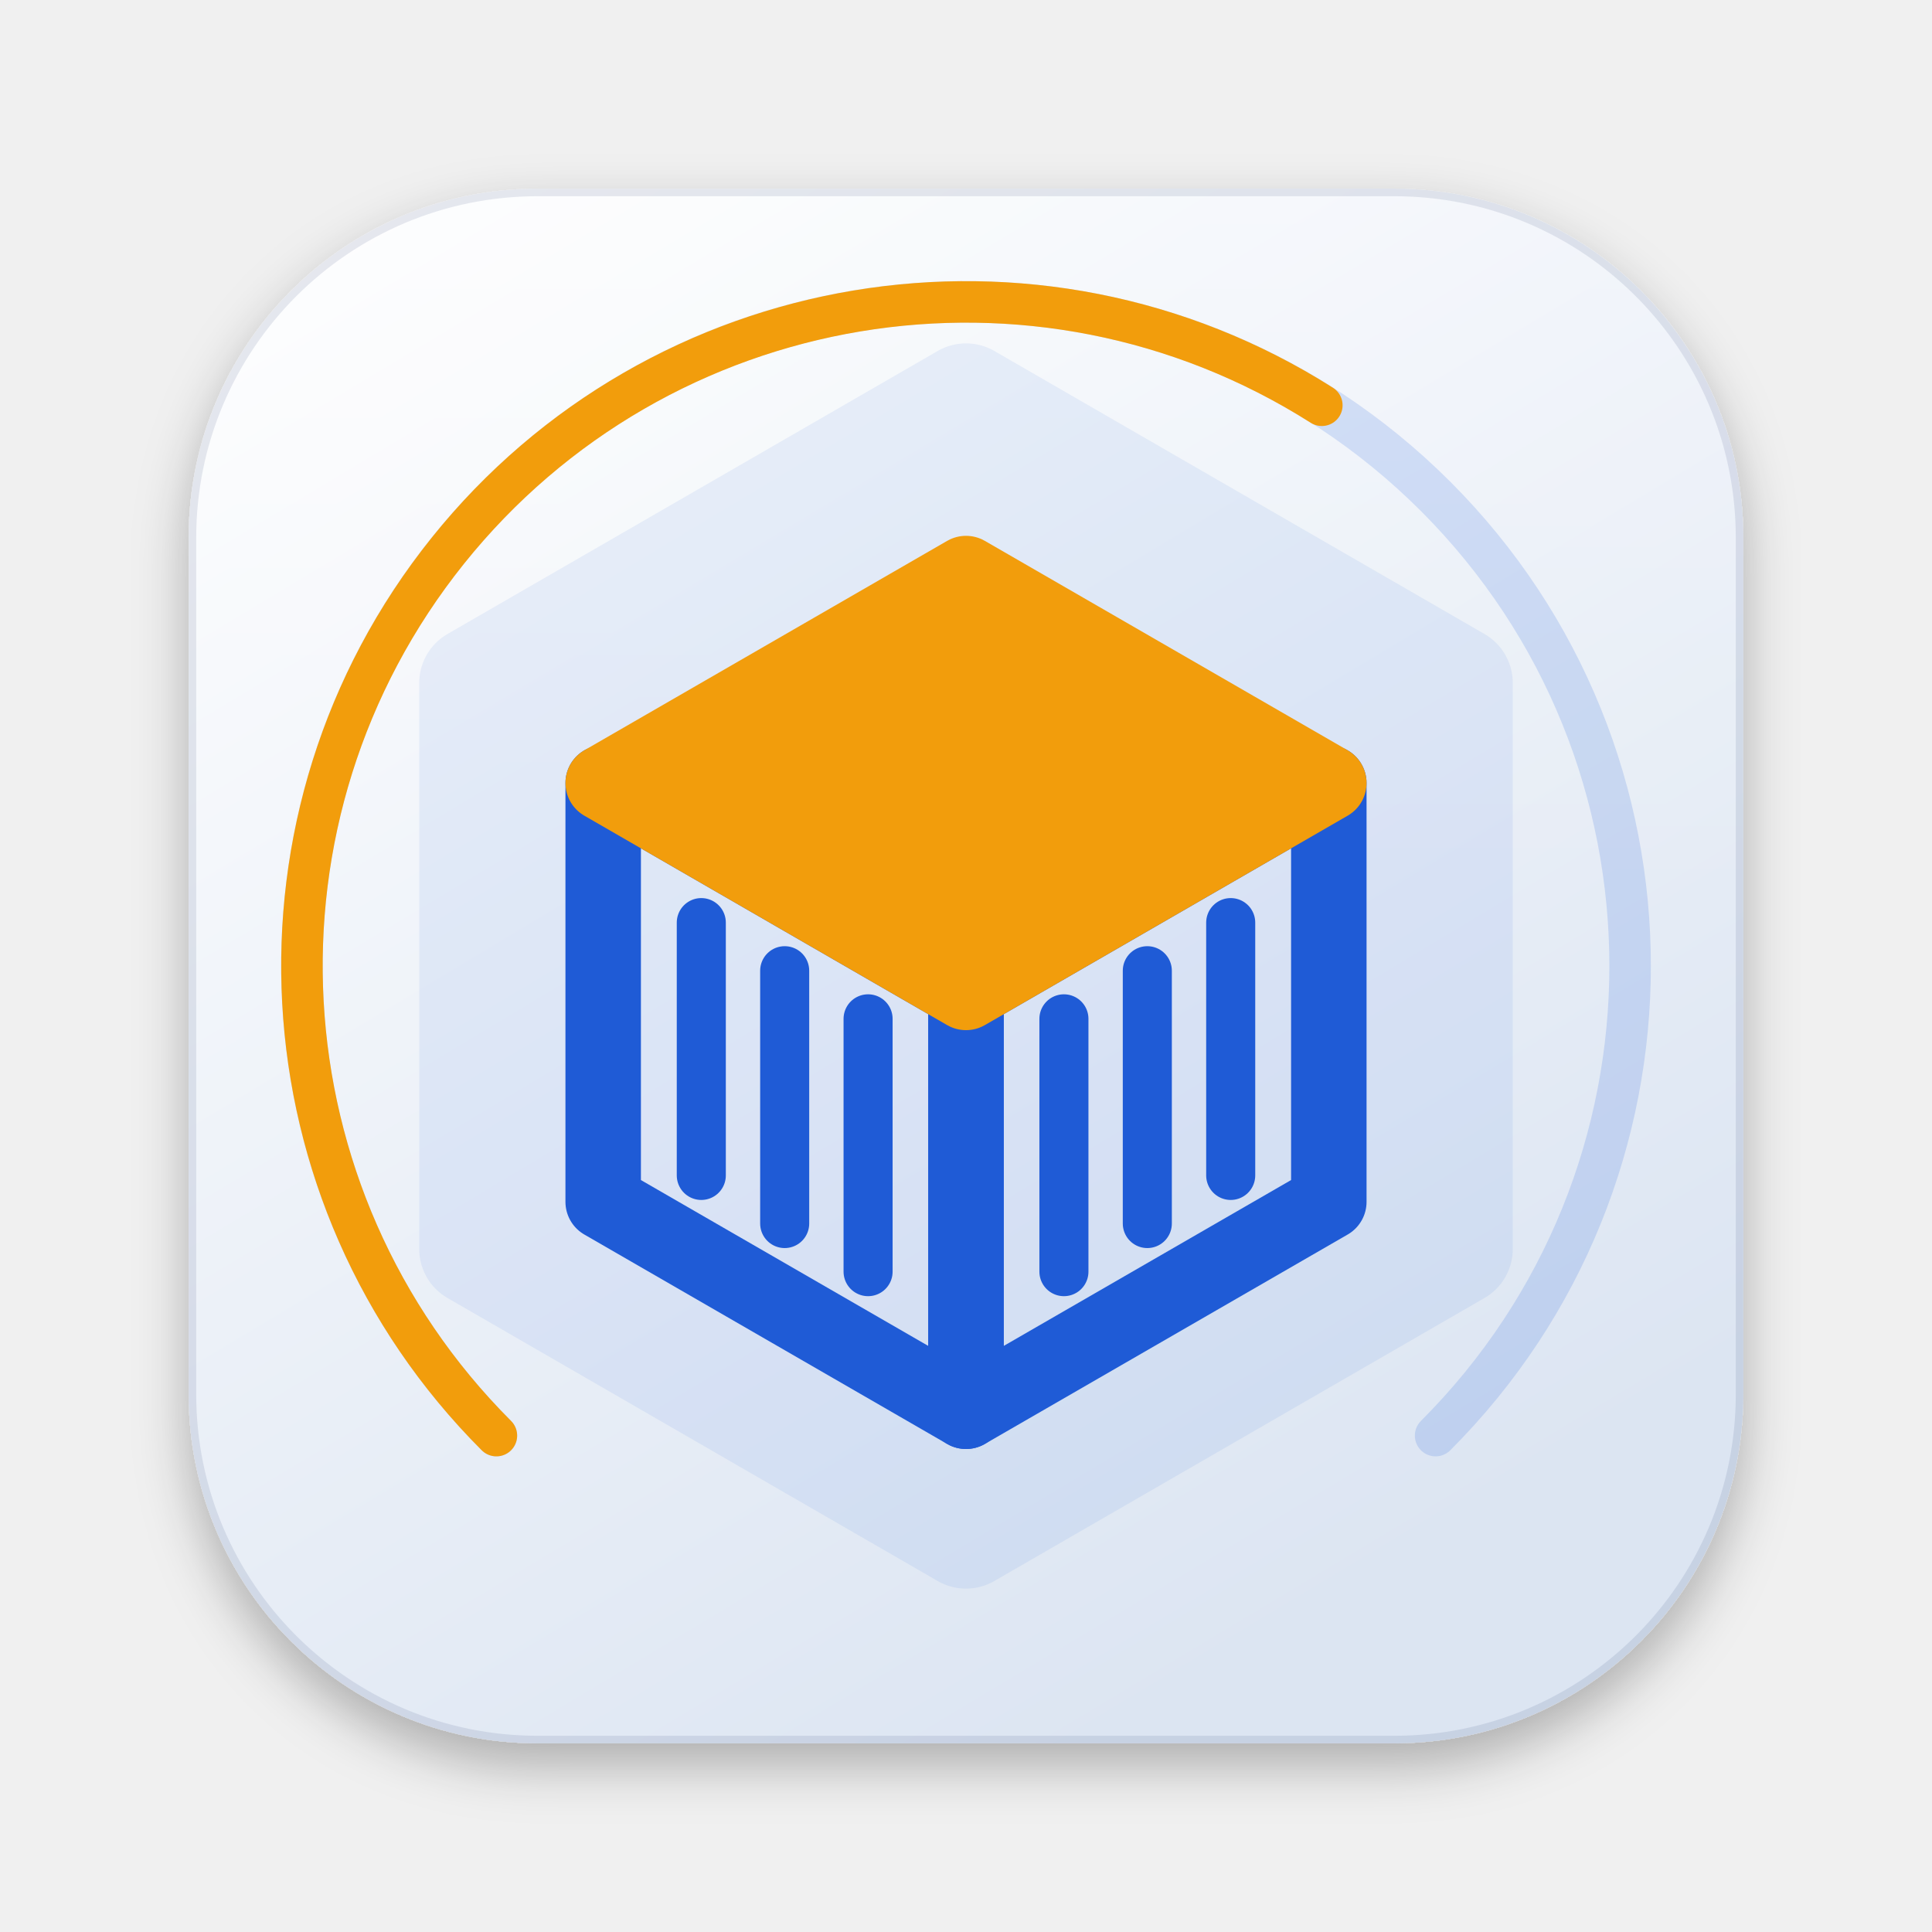
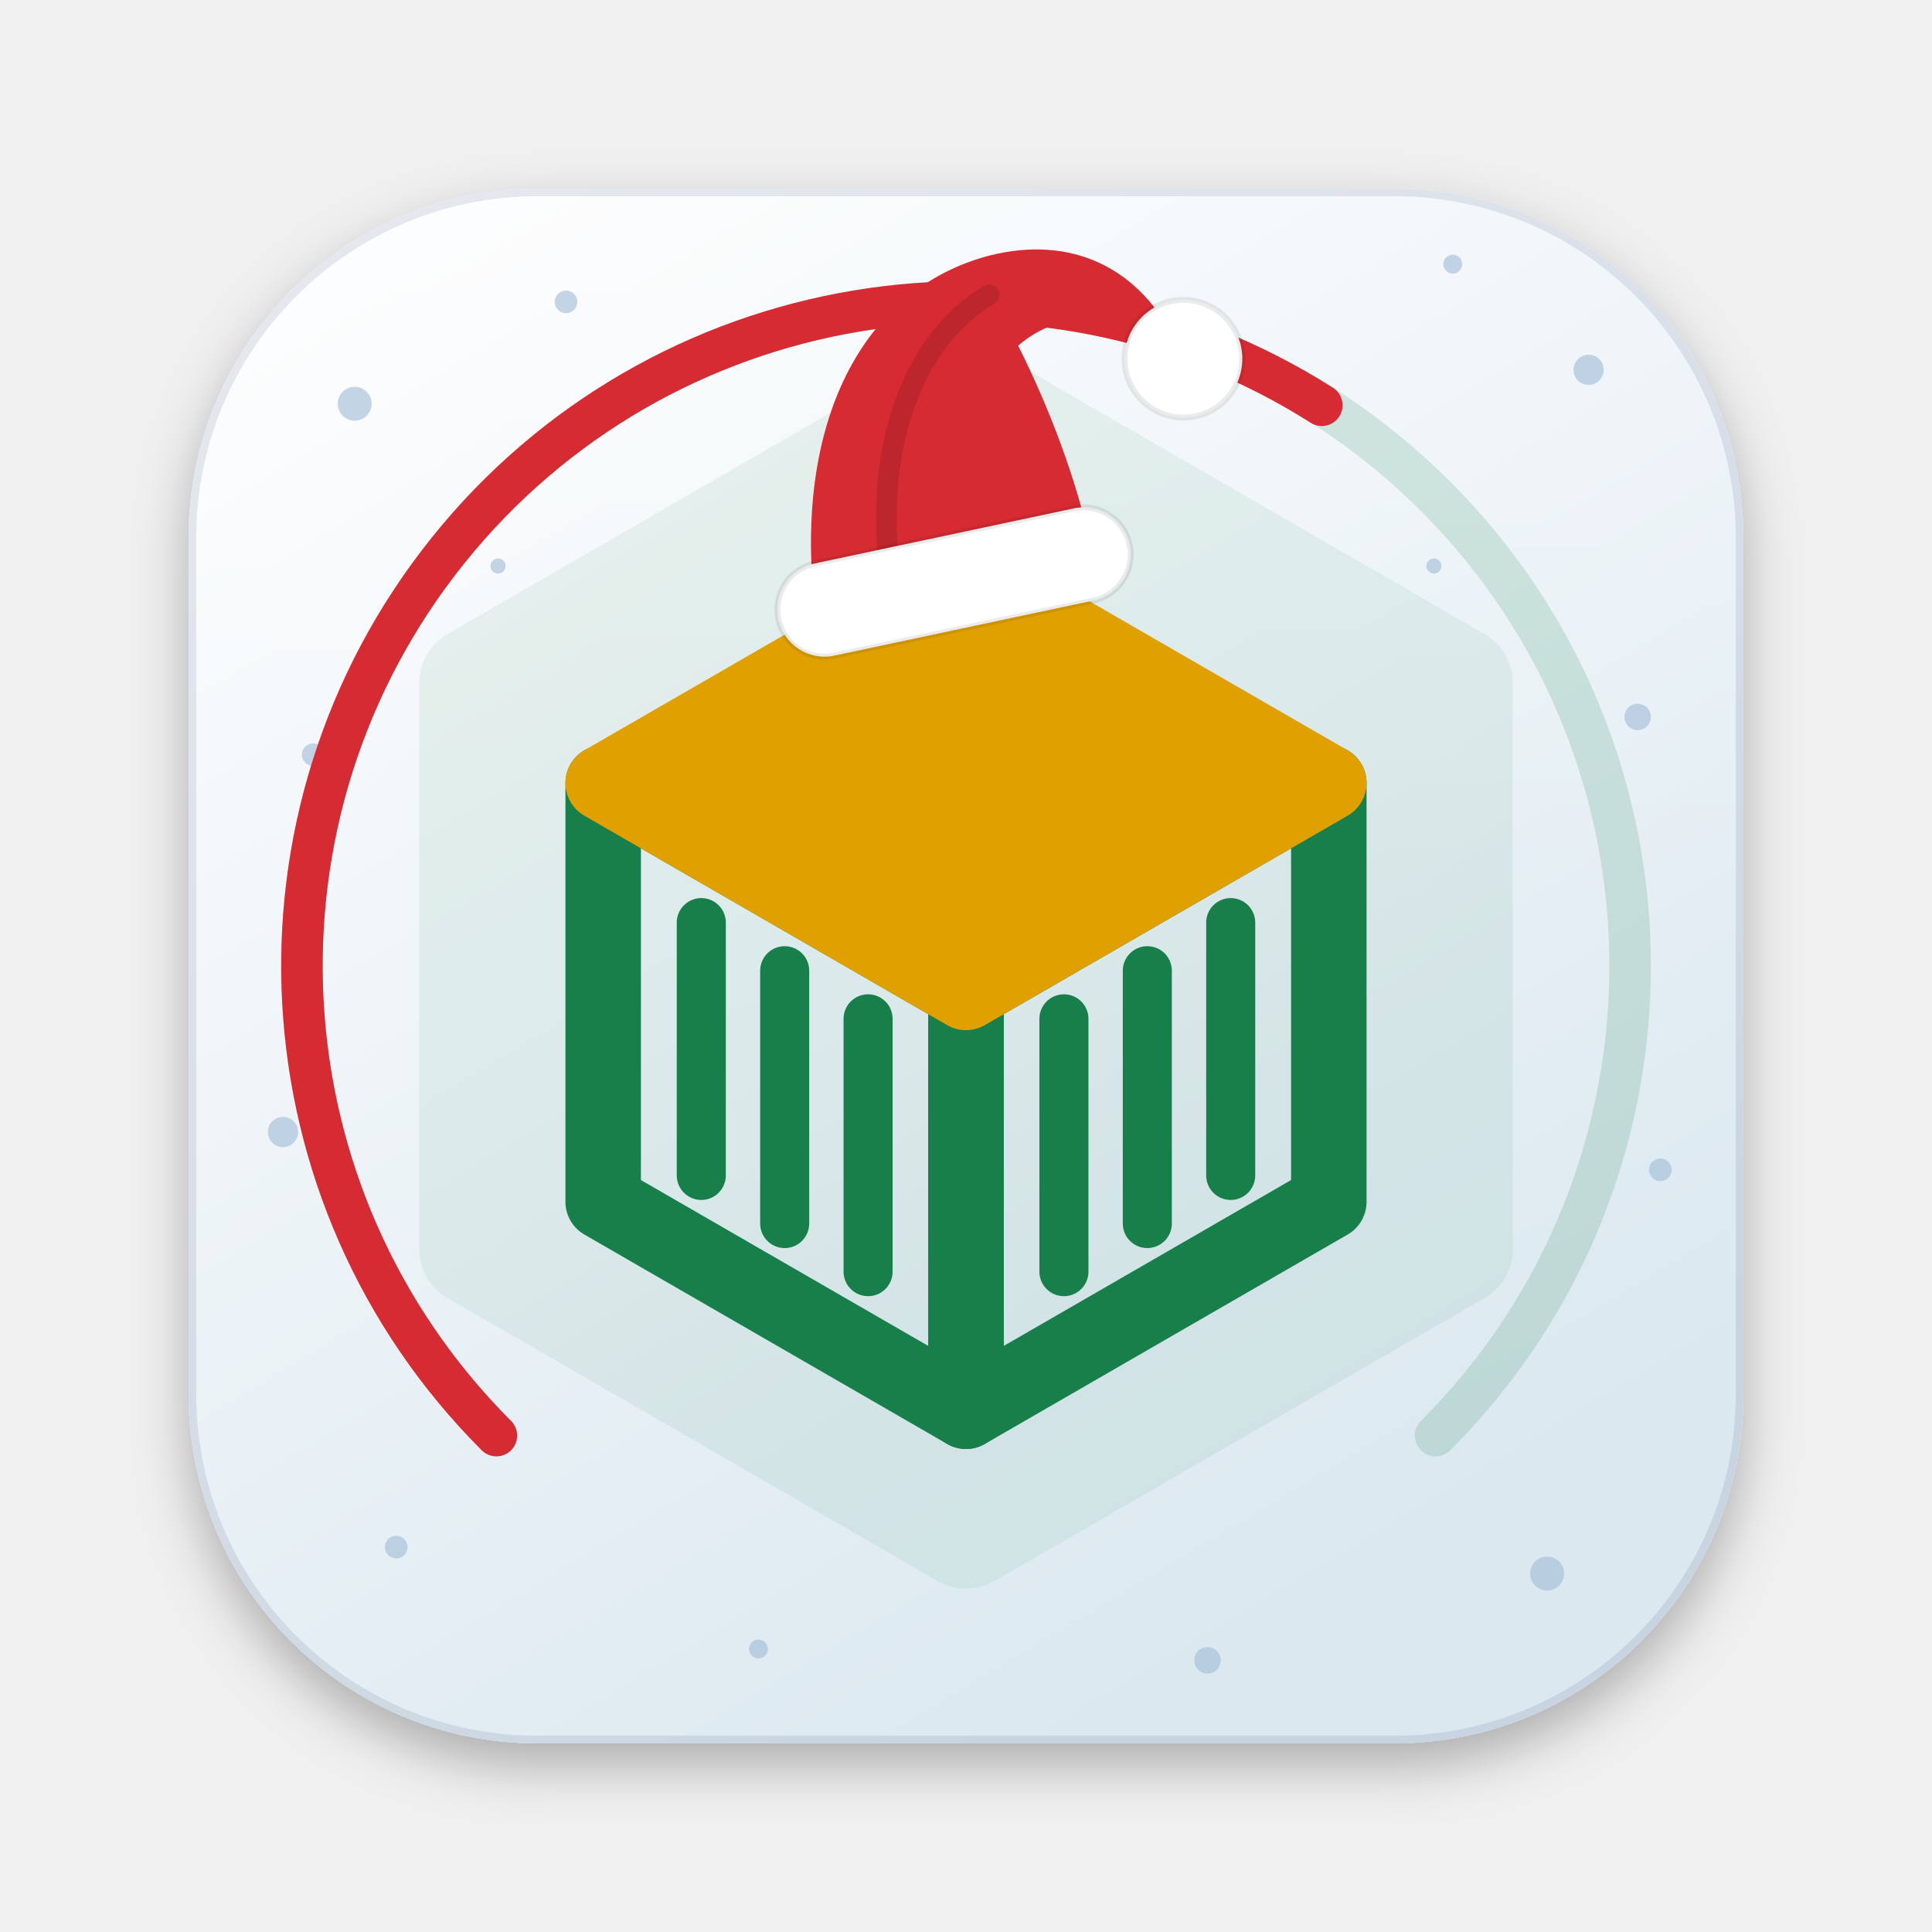
<svg xmlns="http://www.w3.org/2000/svg" width="1024" height="1024" viewBox="0 0 1024 1024">
  <defs>
    <linearGradient id="bg" x1="0" y1="0" x2="0.6" y2="1">
      <stop offset="0" stop-color="#ffffff" />
-       <stop offset="1" stop-color="#dce5f2" />
+       <stop offset="1" stop-color="#dbe8f0" />
    </linearGradient>
    <linearGradient id="sheen" x1="0" y1="0" x2="0" y2="1">
      <stop offset="0" stop-color="#ffffff" stop-opacity="0.14" />
      <stop offset="0.5" stop-color="#ffffff" stop-opacity="0" />
    </linearGradient>
    <filter id="shadow" x="-10%" y="-10%" width="120%" height="125%">
      <feDropShadow dx="0" dy="12" stdDeviation="14" flood-color="#000" flood-opacity="0.28" />
    </filter>
  </defs>
  <g filter="url(#shadow)">
    <rect x="100" y="100" width="824" height="824" rx="185" fill="url(#bg)" />
  </g>
  <rect x="100" y="100" width="824" height="824" rx="185" fill="url(#sheen)" />
  <rect x="102" y="102" width="820" height="820" rx="183" fill="none" stroke="#0b1f5c" stroke-opacity="0.1" stroke-width="4" />
+   <g fill="#9fbad6" opacity="0.6">
+     <circle cx="188" cy="214" r="9" />
+     <circle cx="300" cy="160" r="6" />
+     <circle cx="842" cy="196" r="8" />
+     <circle cx="770" cy="140" r="5" />
+     <circle cx="166" cy="400" r="6" />
+     <circle cx="868" cy="380" r="7" />
+     <circle cx="150" cy="600" r="8" />
+     <circle cx="880" cy="620" r="6" />
+     <circle cx="210" cy="820" r="6" />
+     <circle cx="820" cy="834" r="9" />
+     <circle cx="402" cy="874" r="5" />
+     <circle cx="640" cy="880" r="7" />
+     <circle cx="520" cy="150" r="5" />
+     <circle cx="264" cy="300" r="4" />
+     <circle cx="760" cy="300" r="4" />
+   </g>
  <g opacity="0.08">
-     <path d="M512.0,212.0 L771.8,362.0 L771.8,662.0 L512.0,812.0 L252.2,662.0 L252.2,362.0 Z" fill="#1f5bd6" stroke="#1f5bd6" stroke-width="60" stroke-linejoin="round" />
+     <path d="M512.0,212.0 L771.8,362.0 L771.8,662.0 L512.0,812.0 L252.2,662.0 L252.2,362.0 Z" fill="#17804a" stroke="#17804a" stroke-width="60" stroke-linejoin="round" />
  </g>
-   <path d="M263.1,760.9 A352,352 0 1 1 760.9,760.9" fill="none" stroke="#1f5bd6" stroke-opacity="0.16" stroke-width="22" stroke-linecap="round" />
-   <path d="M263.1,760.9 A352,352 0 0 1 700.6,214.8" fill="none" stroke="#f29d0c" stroke-width="22" stroke-linecap="round" />
-   <path d="M319.7,415.0 L512.0,526.0 L512.0,748.0 L319.7,637.0 Z" fill="#ffffff" fill-opacity="0.0" stroke="#1f5bd6" stroke-width="40" stroke-linejoin="round" stroke-linecap="round" />
-   <path d="M512.0,526.0 L704.3,415.0 L704.3,637.0 L512.0,748.0 Z" fill="#ffffff" fill-opacity="0.0" stroke="#1f5bd6" stroke-width="40" stroke-linejoin="round" stroke-linecap="round" />
-   <line x1="371.7" y1="489.0" x2="371.7" y2="623.0" stroke="#1f5bd6" stroke-width="26" stroke-linecap="round" />
-   <line x1="415.9" y1="514.5" x2="415.9" y2="648.5" stroke="#1f5bd6" stroke-width="26" stroke-linecap="round" />
-   <line x1="460.1" y1="540.0" x2="460.1" y2="674.0" stroke="#1f5bd6" stroke-width="26" stroke-linecap="round" />
-   <line x1="563.9" y1="540.0" x2="563.9" y2="674.0" stroke="#1f5bd6" stroke-width="26" stroke-linecap="round" />
-   <line x1="608.1" y1="514.5" x2="608.1" y2="648.5" stroke="#1f5bd6" stroke-width="26" stroke-linecap="round" />
-   <line x1="652.3" y1="489.0" x2="652.3" y2="623.0" stroke="#1f5bd6" stroke-width="26" stroke-linecap="round" />
-   <path d="M512.0,304.0 L704.3,415.0 L512.0,526.0 L319.7,415.0 Z" fill="#f29d0c" stroke="#f29d0c" stroke-width="40" stroke-linejoin="round" />
+   <path d="M263.1,760.9 A352,352 0 1 1 760.9,760.9" fill="none" stroke="#17804a" stroke-opacity="0.16" stroke-width="22" stroke-linecap="round" />
+   <path d="M263.1,760.9 A352,352 0 0 1 700.6,214.8" fill="none" stroke="#d62b33" stroke-width="22" stroke-linecap="round" />
+   <path d="M319.7,415.0 L512.0,526.0 L512.0,748.0 L319.7,637.0 Z" fill="#ffffff" fill-opacity="0.0" stroke="#17804a" stroke-width="40" stroke-linejoin="round" stroke-linecap="round" />
+   <path d="M512.0,526.0 L704.3,415.0 L704.3,637.0 L512.0,748.0 Z" fill="#ffffff" fill-opacity="0.0" stroke="#17804a" stroke-width="40" stroke-linejoin="round" stroke-linecap="round" />
+   <line x1="371.7" y1="489.0" x2="371.7" y2="623.0" stroke="#17804a" stroke-width="26" stroke-linecap="round" />
+   <line x1="415.9" y1="514.5" x2="415.9" y2="648.5" stroke="#17804a" stroke-width="26" stroke-linecap="round" />
+   <line x1="460.1" y1="540.0" x2="460.1" y2="674.0" stroke="#17804a" stroke-width="26" stroke-linecap="round" />
+   <line x1="563.9" y1="540.0" x2="563.9" y2="674.0" stroke="#17804a" stroke-width="26" stroke-linecap="round" />
+   <line x1="608.1" y1="514.5" x2="608.1" y2="648.5" stroke="#17804a" stroke-width="26" stroke-linecap="round" />
+   <line x1="652.3" y1="489.0" x2="652.3" y2="623.0" stroke="#17804a" stroke-width="26" stroke-linecap="round" />
+   <path d="M512.0,304.0 L704.3,415.0 L512.0,526.0 L319.7,415.0 Z" fill="#e0a100" stroke="#e0a100" stroke-width="40" stroke-linejoin="round" />
+   <g transform="translate(506.0,310.0) rotate(-12) scale(0.78)">
+     <path d="M-96,-6 C-84,-130 -20,-210 70,-214 C126,-216 168,-186 182,-128 C150,-160 108,-168 76,-150 C88,-104 96,-52 96,-6 Z" fill="#d62b33" />
+     <path d="M-40,-30 C-30,-110 10,-170 64,-188" fill="none" stroke="#000" stroke-opacity="0.12" stroke-width="14" stroke-linecap="round" />
+     <rect x="-122" y="-34" width="244" height="64" rx="32" fill="#ffffff" />
+     <rect x="-122" y="-34" width="244" height="64" rx="32" fill="none" stroke="#000" stroke-opacity="0.08" stroke-width="4" />
+     <circle cx="184" cy="-118" r="40" fill="#ffffff" />
+     <circle cx="184" cy="-118" r="40" fill="none" stroke="#000" stroke-opacity="0.08" stroke-width="4" />
+   </g>
</svg>
